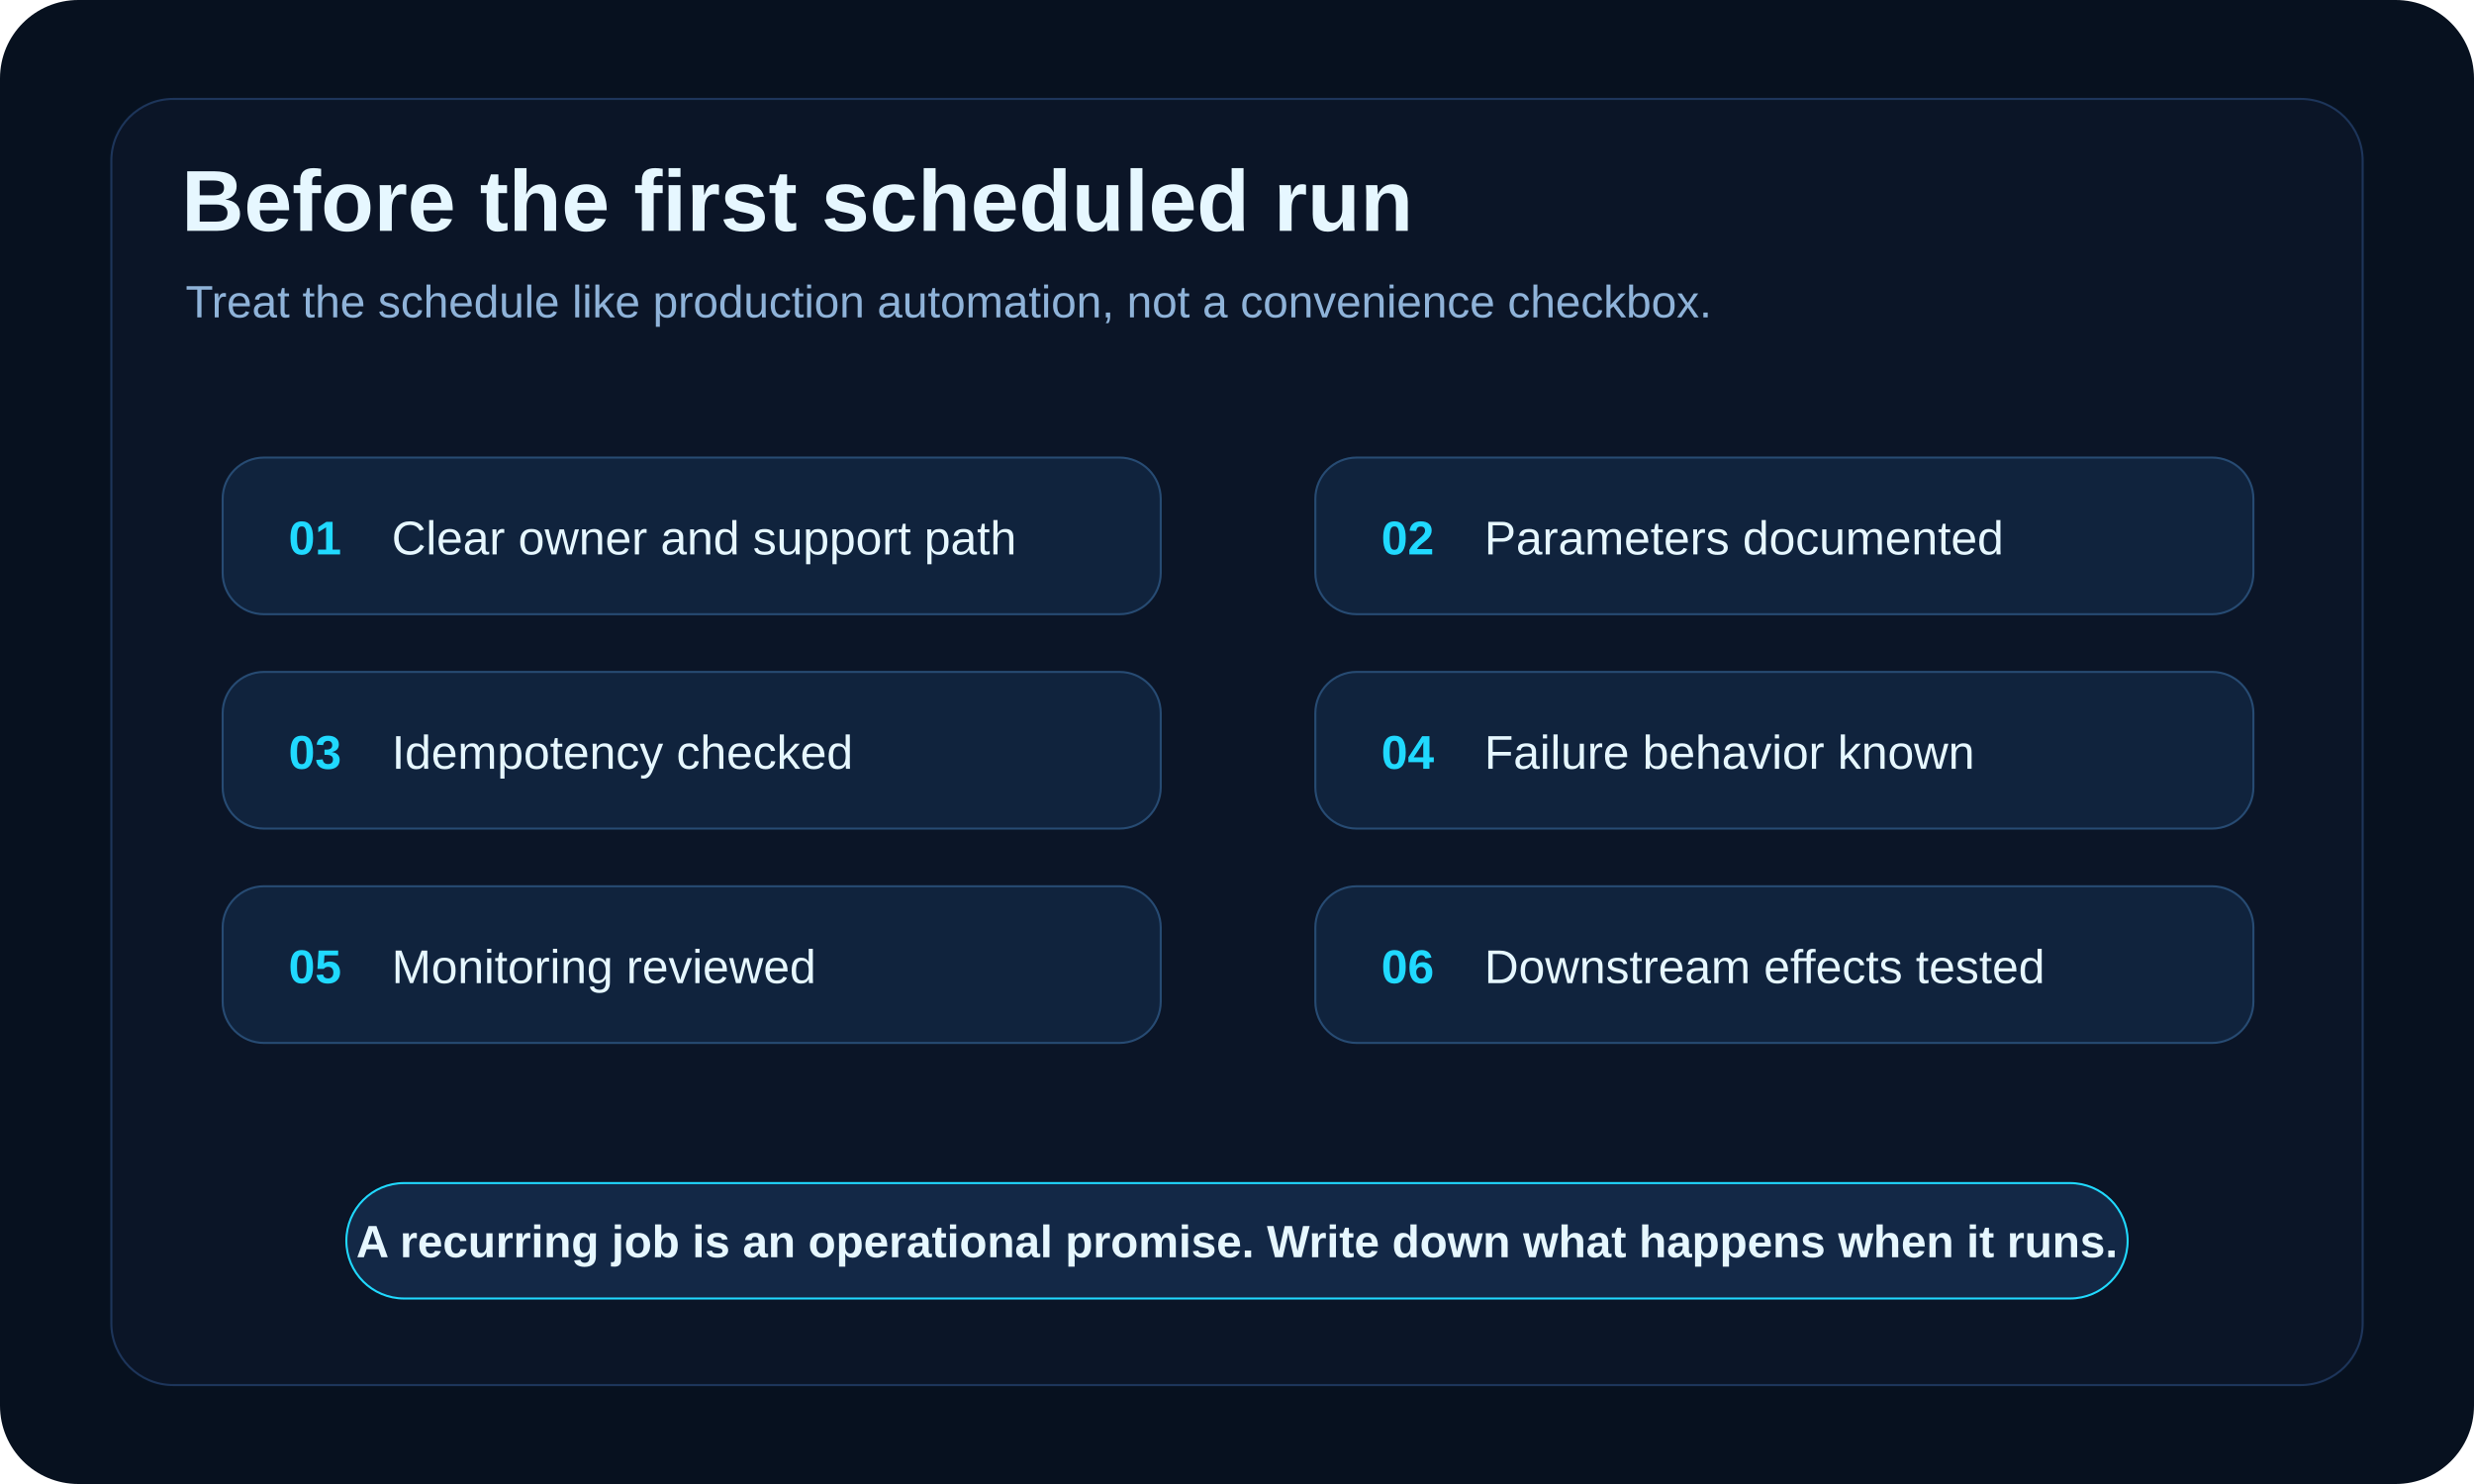
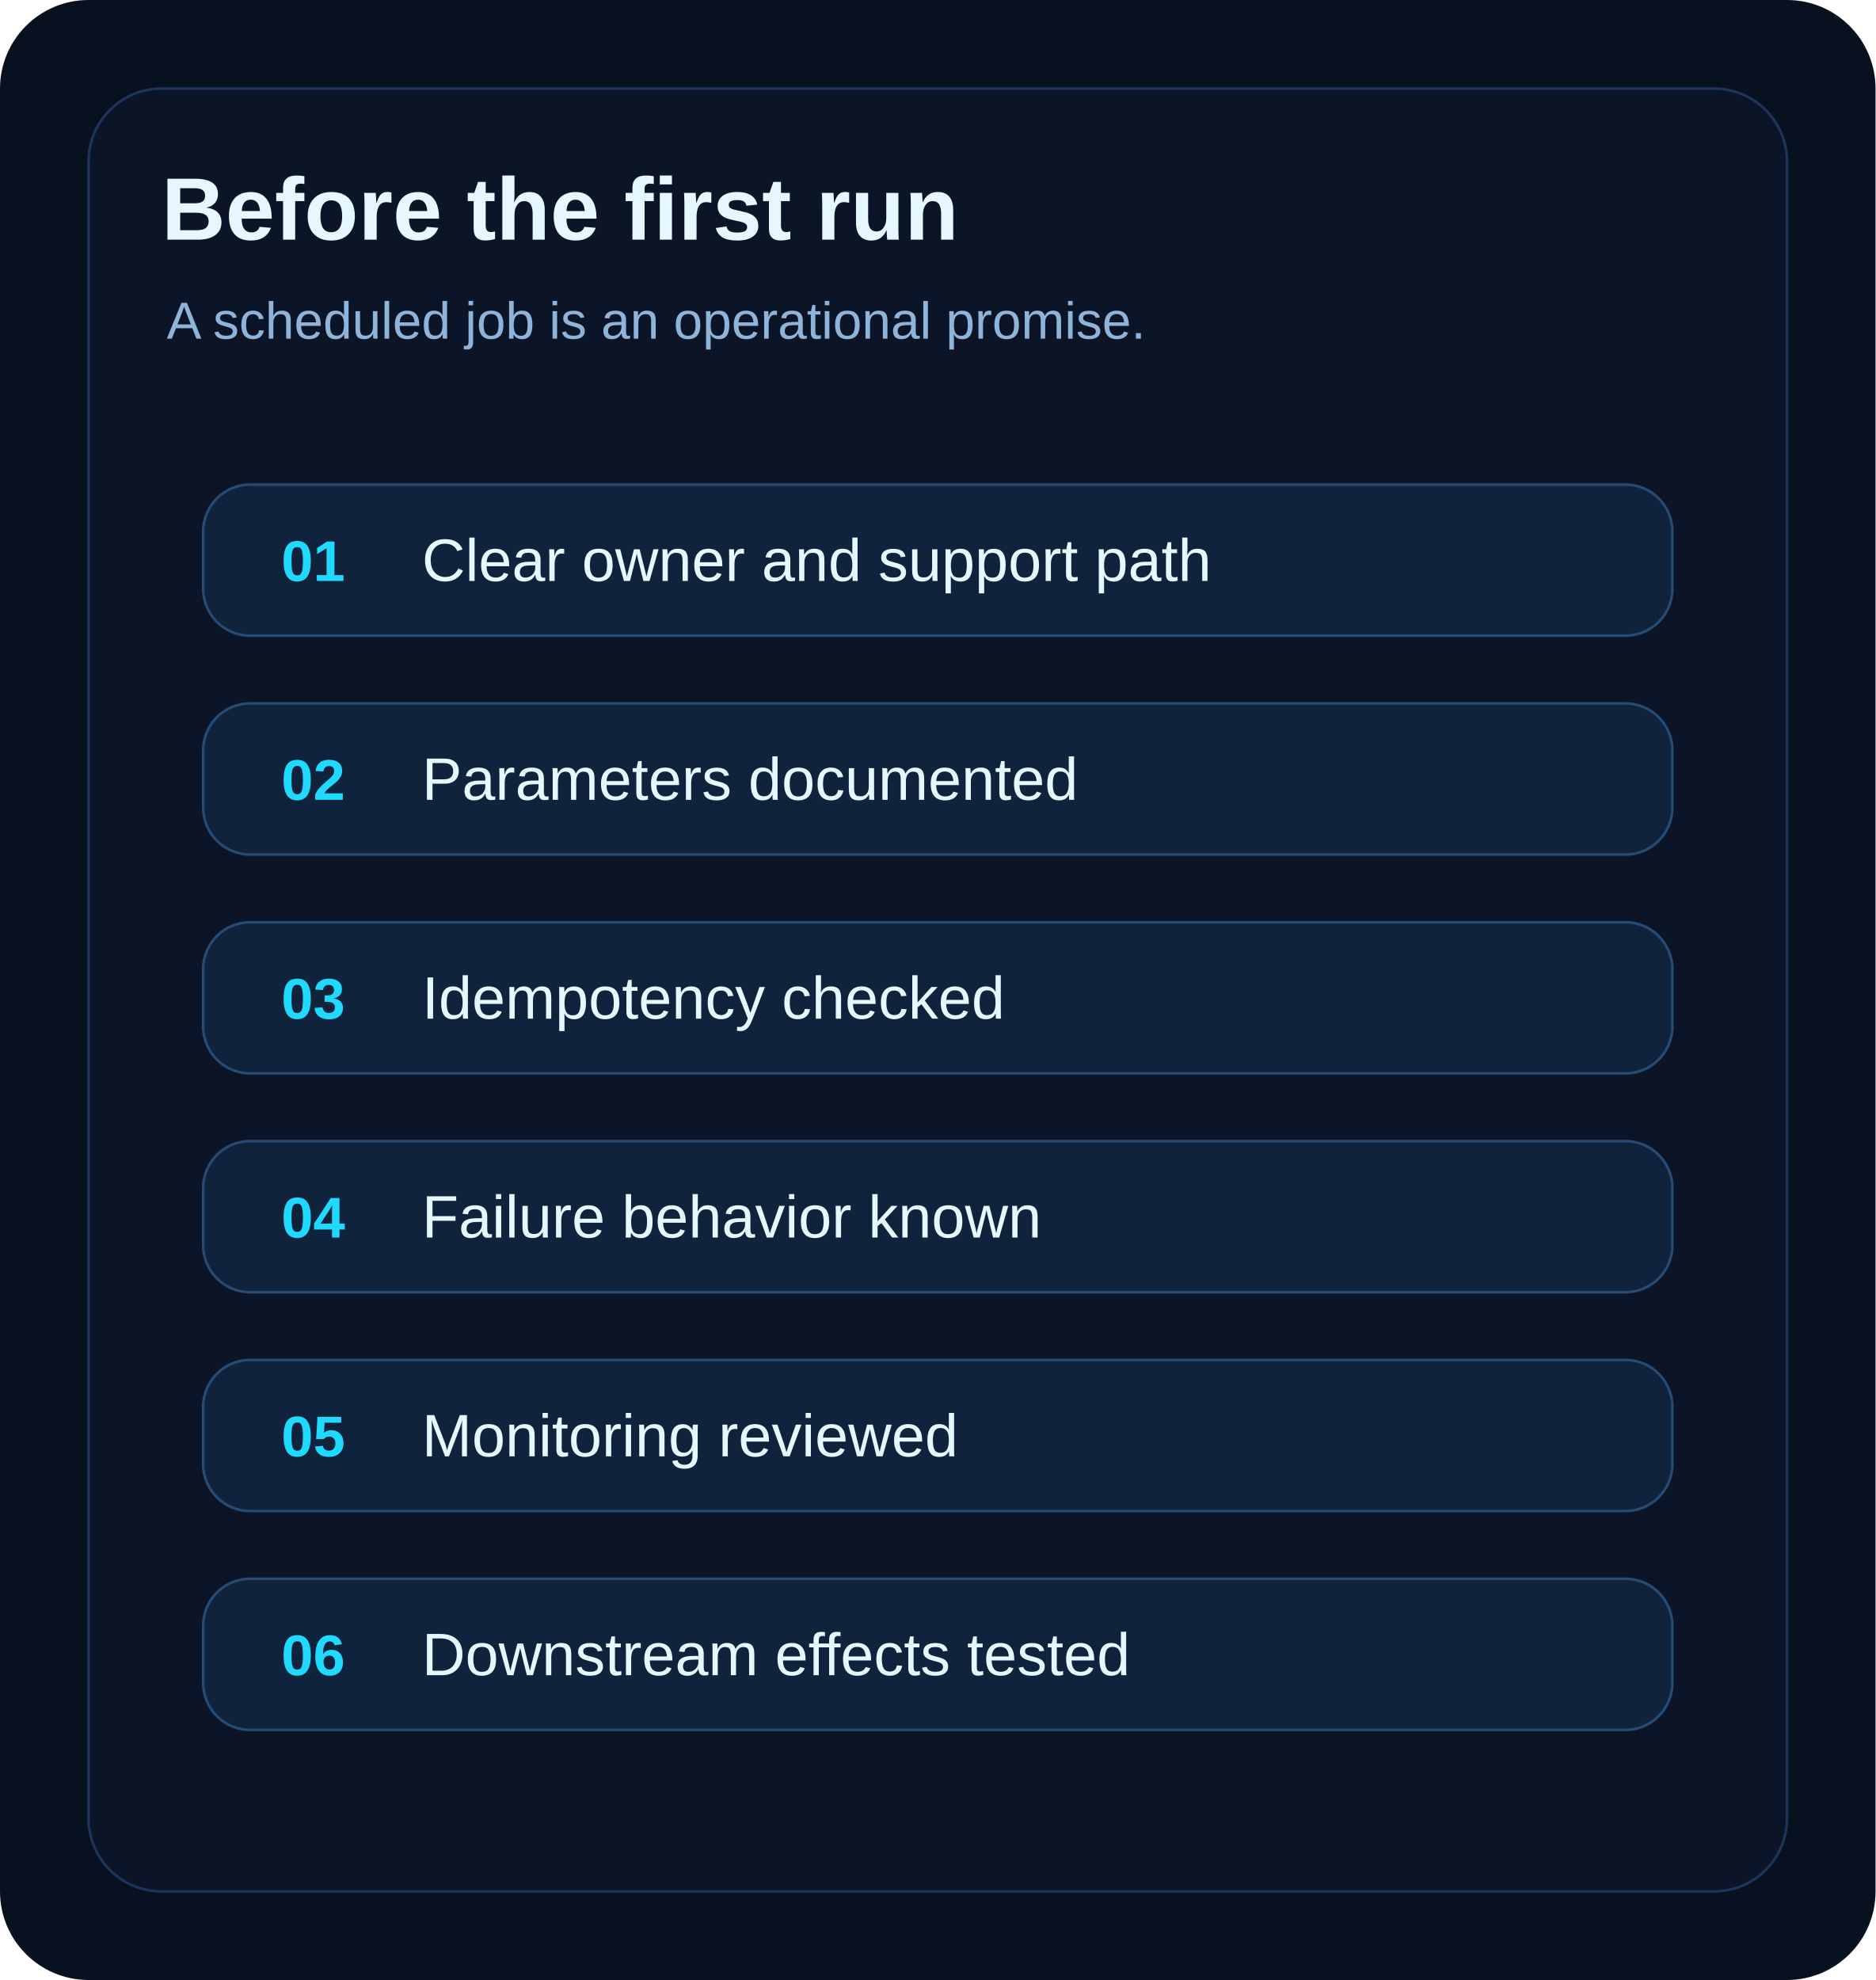
- <svg xmlns="http://www.w3.org/2000/svg" width="1200" height="720" viewBox="0 0 1200 720" role="img" aria-labelledby="title desc">
-   <rect width="1200" height="720" rx="38" fill="#07111f" />
-   <rect x="54" y="48" width="1092" height="624" rx="30" fill="#0b1527" stroke="#1d355a" />
-   <text x="88" y="112" fill="#e6f7ff" font-family="Arial, sans-serif" font-size="42" font-weight="700">Before the first scheduled run</text>
-   <text x="90" y="154" fill="#8fb3d9" font-family="Arial, sans-serif" font-size="22">Treat the schedule like production automation, not a convenience checkbox.</text>
-   <g font-family="Arial, sans-serif" font-size="23">
+ <svg xmlns="http://www.w3.org/2000/svg" width="720" height="760" viewBox="0 0 720 760" role="img" aria-labelledby="title desc">
+   <rect width="720" height="760" rx="34" fill="#07111f" />
+   <rect x="34" y="34" width="652" height="692" rx="28" fill="#0b1527" stroke="#1d355a" />
+   <text x="62" y="92" fill="#e6f7ff" font-family="Arial, sans-serif" font-size="34" font-weight="700">Before the first run</text>
+   <text x="64" y="130" fill="#8fb3d9" font-family="Arial, sans-serif" font-size="20">A scheduled job is an operational promise.</text>
+   <g font-family="Arial, sans-serif">
    <g fill="#10233d" stroke="#274b73">
-       <rect x="108" y="222" width="455" height="76" rx="20" />
-       <rect x="638" y="222" width="455" height="76" rx="20" />
-       <rect x="108" y="326" width="455" height="76" rx="20" />
-       <rect x="638" y="326" width="455" height="76" rx="20" />
-       <rect x="108" y="430" width="455" height="76" rx="20" />
-       <rect x="638" y="430" width="455" height="76" rx="20" />
+       <rect x="78" y="186" width="564" height="58" rx="18" />
+       <rect x="78" y="270" width="564" height="58" rx="18" />
+       <rect x="78" y="354" width="564" height="58" rx="18" />
+       <rect x="78" y="438" width="564" height="58" rx="18" />
+       <rect x="78" y="522" width="564" height="58" rx="18" />
+       <rect x="78" y="606" width="564" height="58" rx="18" />
    </g>
-     <g fill="#20d9ff" font-weight="700">
-       <text x="140" y="269">01</text>
-       <text x="670" y="269">02</text>
-       <text x="140" y="373">03</text>
-       <text x="670" y="373">04</text>
-       <text x="140" y="477">05</text>
-       <text x="670" y="477">06</text>
+     <g fill="#20d9ff" font-size="22" font-weight="700">
+       <text x="108" y="223">01</text>
+       <text x="108" y="307">02</text>
+       <text x="108" y="391">03</text>
+       <text x="108" y="475">04</text>
+       <text x="108" y="559">05</text>
+       <text x="108" y="643">06</text>
    </g>
-     <g fill="#e6f7ff">
-       <text x="190" y="269">Clear owner and support path</text>
-       <text x="720" y="269">Parameters documented</text>
-       <text x="190" y="373">Idempotency checked</text>
-       <text x="720" y="373">Failure behavior known</text>
-       <text x="190" y="477">Monitoring reviewed</text>
-       <text x="720" y="477">Downstream effects tested</text>
+     <g fill="#e6f7ff" font-size="23">
+       <text x="162" y="223">Clear owner and support path</text>
+       <text x="162" y="307">Parameters documented</text>
+       <text x="162" y="391">Idempotency checked</text>
+       <text x="162" y="475">Failure behavior known</text>
+       <text x="162" y="559">Monitoring reviewed</text>
+       <text x="162" y="643">Downstream effects tested</text>
    </g>
  </g>
-   <rect x="168" y="574" width="864" height="56" rx="28" fill="#132846" stroke="#20d9ff" />
-   <text x="600" y="610" fill="#e6f7ff" text-anchor="middle" font-family="Arial, sans-serif" font-size="22" font-weight="700">A recurring job is an operational promise. Write down what happens when it runs.</text>
</svg>
